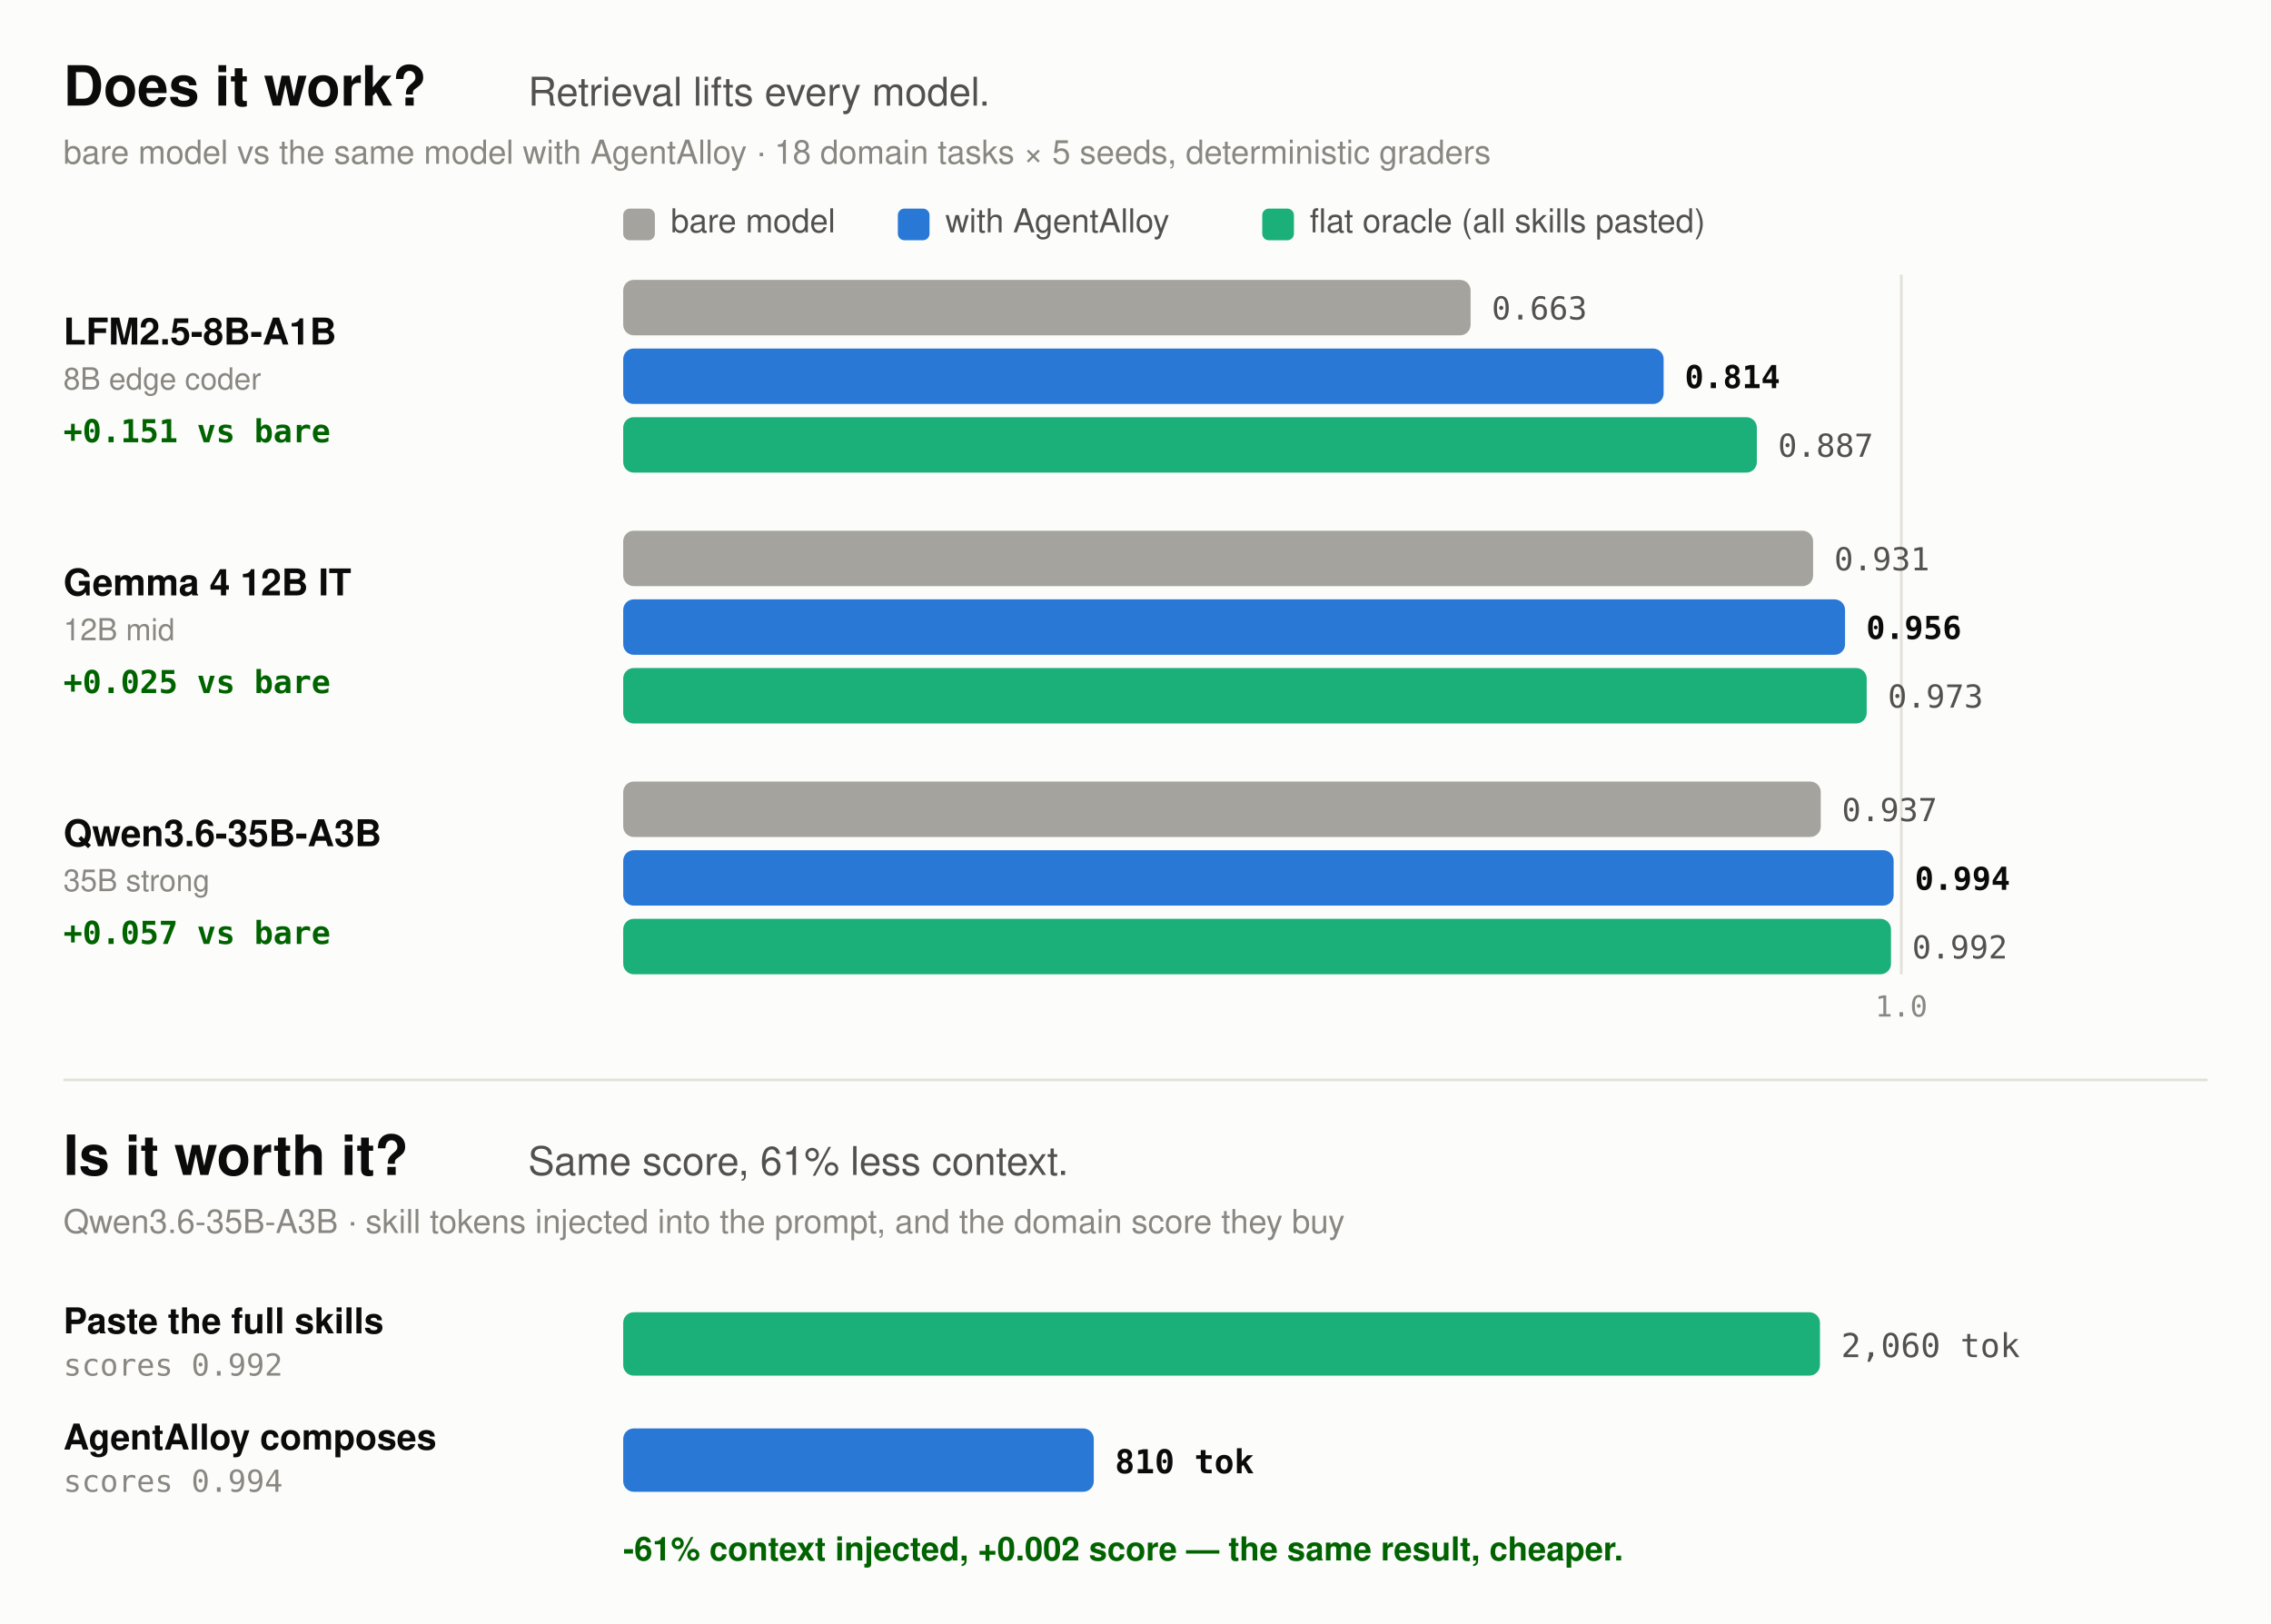
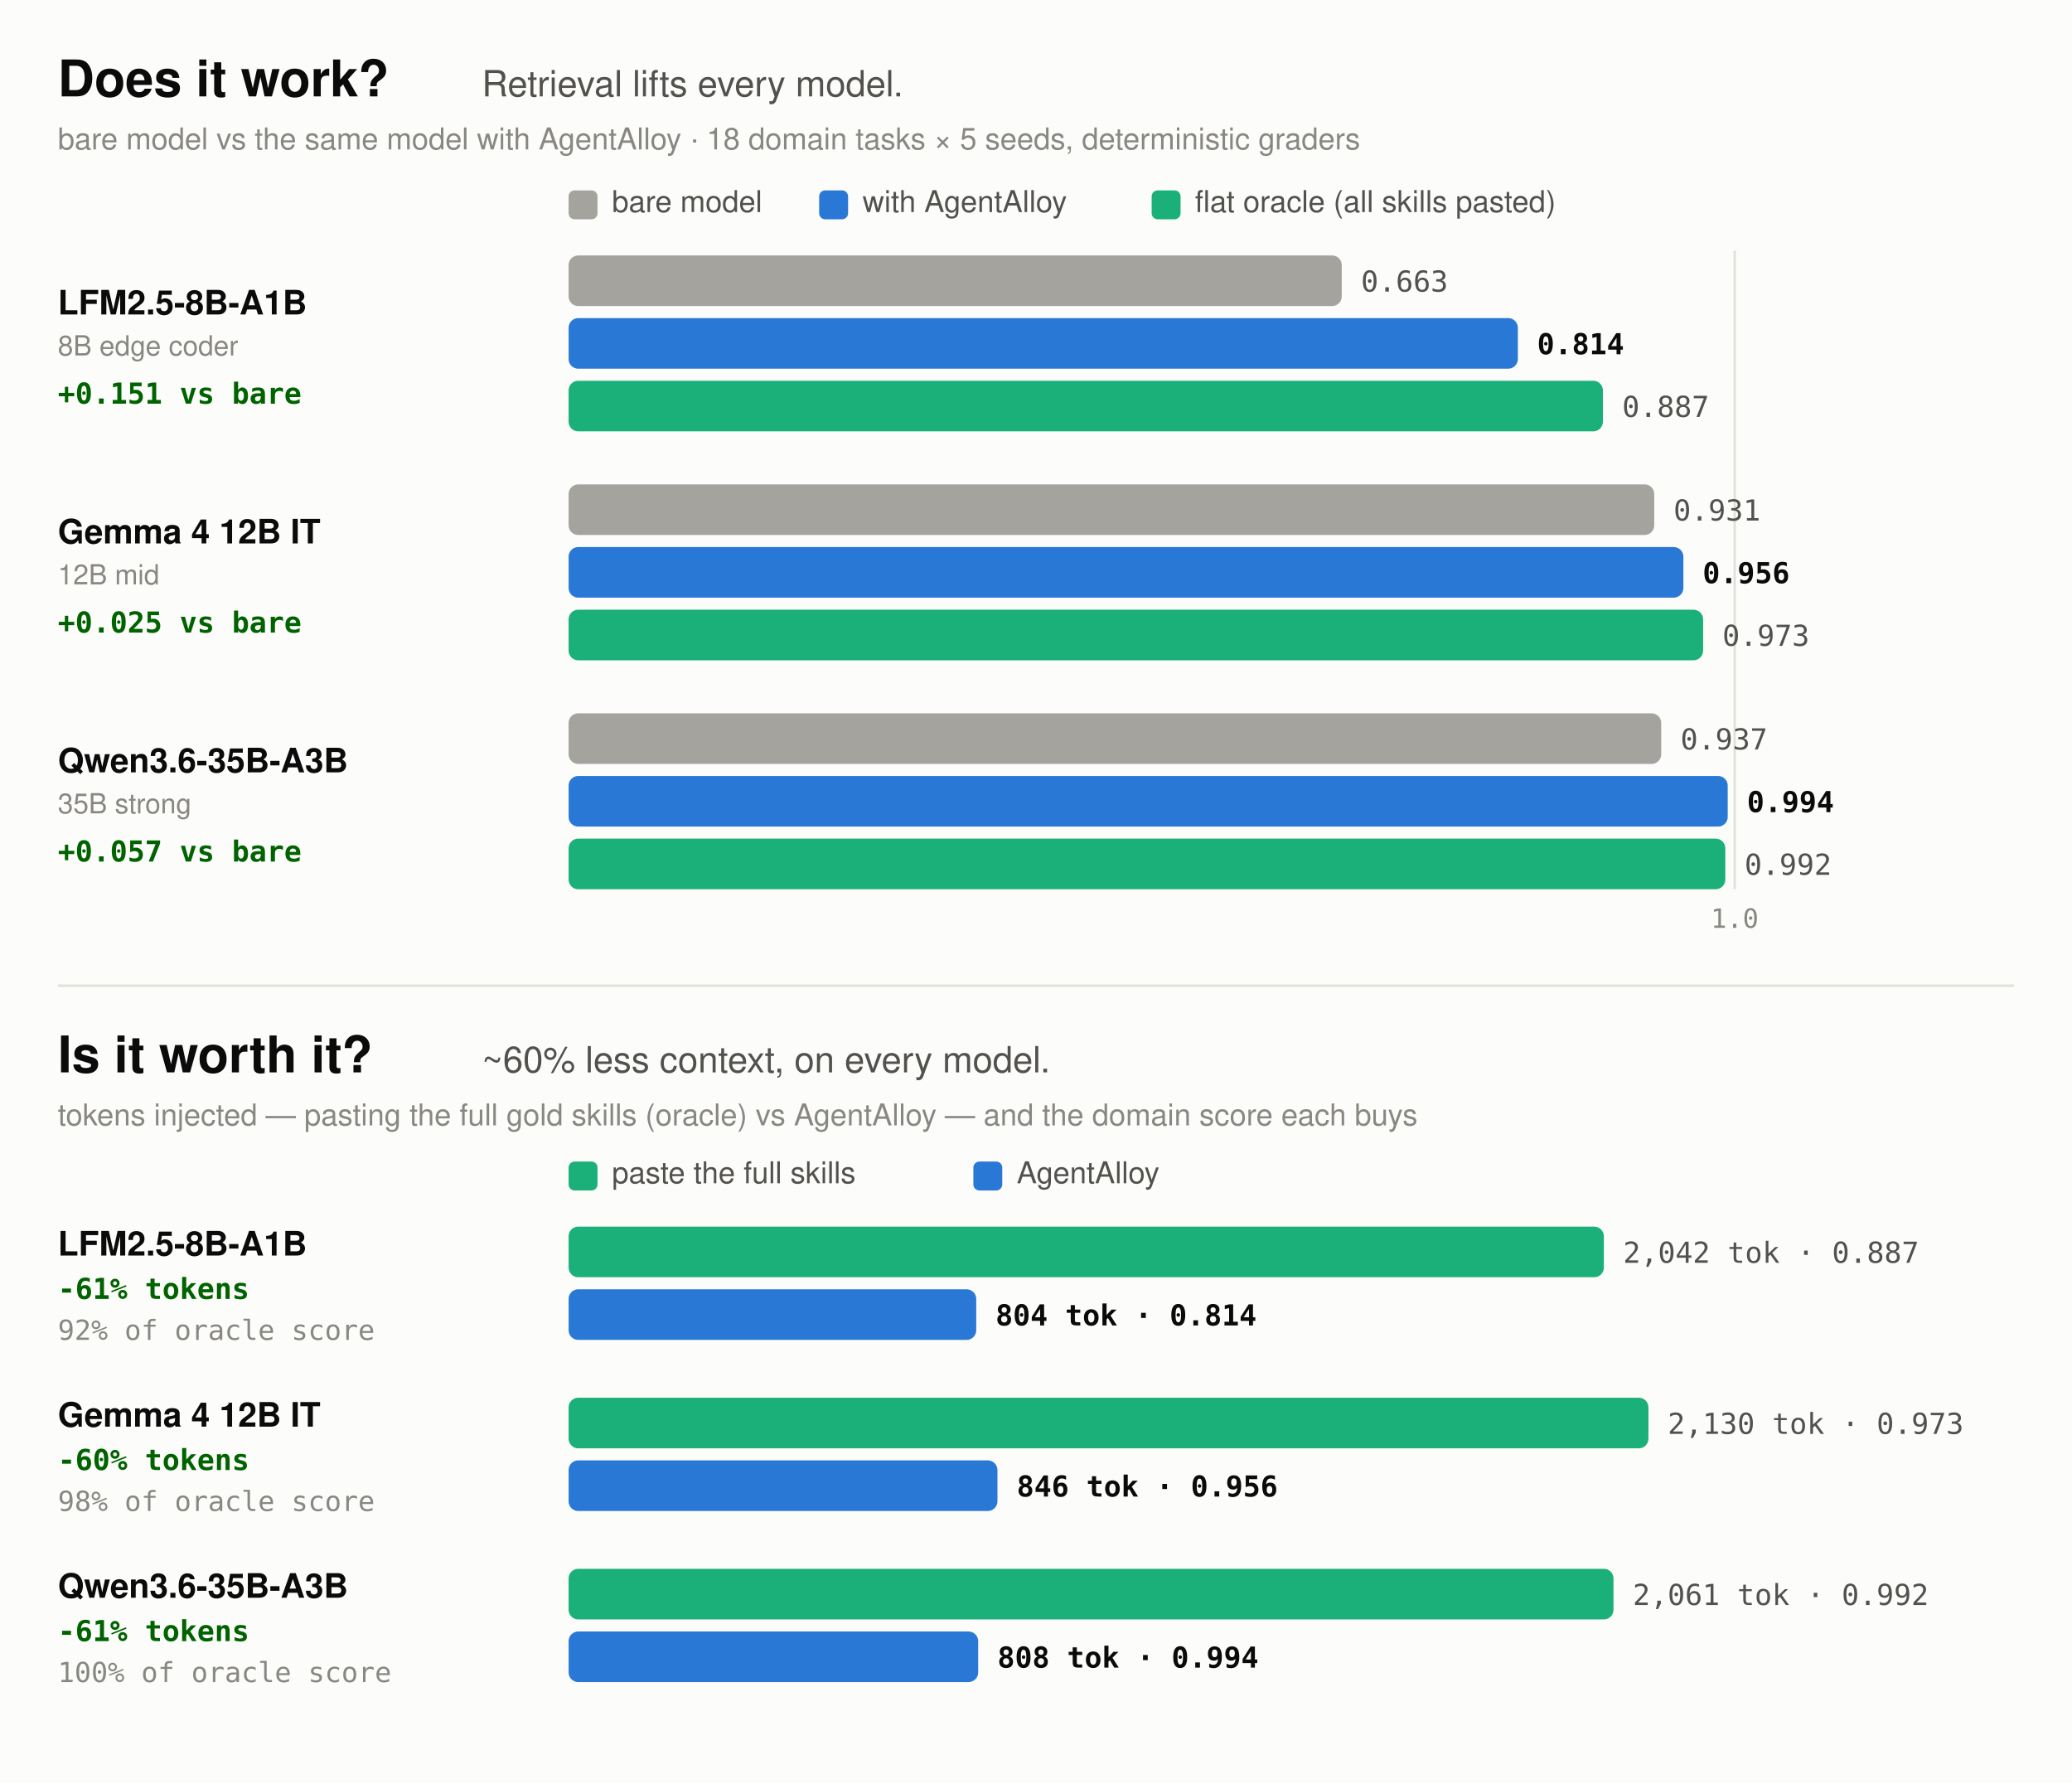
- <svg xmlns="http://www.w3.org/2000/svg" viewBox="0 0 860 615" width="860" height="615" role="img" aria-label="Two panels. Panel one: for an 8B, 12B, and 35B model, three bars each — bare model, with AgentAlloy, and the flat oracle (all gold skills pasted). AgentAlloy lifts every model over bare, most on the 8B (0.663 to 0.814); on the 35B it reaches the oracle (0.994 vs 0.992). Panel two: on the 35B, AgentAlloy scores 0.994 at 810 injected tokens versus the oracle 0.992 at 2,060 tokens for pasting the full skills — the same score at 61% less context.">
-   <rect x="0" y="0" width="860" height="615" fill="#fcfcfb" />
+ <svg xmlns="http://www.w3.org/2000/svg" viewBox="0 0 860 740" width="860" height="740" role="img" aria-label="Two panels. Panel one: for an 8B, 12B, and 35B model, three bars each — bare model, with AgentAlloy, and the flat oracle (all gold skills pasted). AgentAlloy lifts every model over bare, most on the 8B (0.663 to 0.814); on the 35B it reaches the oracle (0.994 vs 0.992). Panel two: for all three models, AgentAlloy injects ~60% fewer tokens than pasting the full gold skills (around 800 tokens vs around 2,000). The 8B keeps 92% of the paste-everything score, the 12B 98%, and the 35B 100% — the same ~60% context cut every time, with near-oracle quality.">
+   <rect x="0" y="0" width="860" height="740" fill="#fcfcfb" />
  <text x="24.0" y="40.0" font-family="system-ui,-apple-system,'Segoe UI',Helvetica,Arial,sans-serif" font-size="21" fill="#0b0b0b" text-anchor="start" font-weight="700" opacity="1.0">Does it work?</text>
  <text x="200.0" y="40.0" font-family="system-ui,-apple-system,'Segoe UI',Helvetica,Arial,sans-serif" font-size="15" fill="#52514e" text-anchor="start" font-weight="400" opacity="1.0">Retrieval lifts every model.</text>
  <text x="24.0" y="62.0" font-family="system-ui,-apple-system,'Segoe UI',Helvetica,Arial,sans-serif" font-size="12.5" fill="#898781" text-anchor="start" font-weight="400" opacity="1.0">bare model vs the same model with AgentAlloy · 18 domain tasks × 5 seeds, deterministic graders</text>
  <rect x="236" y="79" width="12" height="12" rx="2.5" fill="#a5a39d" />
  <text x="254.0" y="88.0" font-family="system-ui,-apple-system,'Segoe UI',Helvetica,Arial,sans-serif" font-size="12.5" fill="#52514e" text-anchor="start" font-weight="400" opacity="1.0">bare model</text>
  <rect x="340" y="79" width="12" height="12" rx="2.5" fill="#2a78d6" />
  <text x="358.0" y="88.0" font-family="system-ui,-apple-system,'Segoe UI',Helvetica,Arial,sans-serif" font-size="12.5" fill="#52514e" text-anchor="start" font-weight="400" opacity="1.0">with AgentAlloy</text>
  <rect x="478" y="79" width="12" height="12" rx="2.5" fill="#1baf7a" />
  <text x="496.0" y="88.0" font-family="system-ui,-apple-system,'Segoe UI',Helvetica,Arial,sans-serif" font-size="12.5" fill="#52514e" text-anchor="start" font-weight="400" opacity="1.0">flat oracle (all skills pasted)</text>
  <line x1="720.0" y1="104" x2="720.0" y2="369" stroke="#e1e0d9" stroke-width="1" />
  <text x="720.0" y="385.0" font-family="ui-monospace,'SF Mono',Menlo,Consolas,monospace" font-size="11" fill="#898781" text-anchor="middle" font-weight="400" opacity="1.0">1.0</text>
  <text x="24.0" y="130.5" font-family="system-ui,-apple-system,'Segoe UI',Helvetica,Arial,sans-serif" font-size="14" fill="#0b0b0b" text-anchor="start" font-weight="650" opacity="1.0">LFM2.5-8B-A1B</text>
  <text x="24.0" y="147.5" font-family="system-ui,-apple-system,'Segoe UI',Helvetica,Arial,sans-serif" font-size="11.5" fill="#898781" text-anchor="start" font-weight="400" opacity="1.0">8B edge coder</text>
  <text x="24.0" y="167.5" font-family="ui-monospace,'SF Mono',Menlo,Consolas,monospace" font-size="12" fill="#006300" text-anchor="start" font-weight="650" opacity="1.0">+0.151 vs bare</text>
  <rect x="236.0" y="106.0" width="320.9" height="21" rx="4" fill="#a5a39d" />
  <text x="564.9" y="121.0" font-family="ui-monospace,'SF Mono',Menlo,Consolas,monospace" font-size="12" fill="#52514e" text-anchor="start" font-weight="400" opacity="1.0">0.663</text>
  <rect x="236.0" y="132.0" width="394.0" height="21" rx="4" fill="#2a78d6" />
  <text x="638.0" y="147.0" font-family="ui-monospace,'SF Mono',Menlo,Consolas,monospace" font-size="12" fill="#0b0b0b" text-anchor="start" font-weight="650" opacity="1.0">0.814</text>
  <rect x="236.0" y="158.0" width="429.3" height="21" rx="4" fill="#1baf7a" />
  <text x="673.3" y="173.0" font-family="ui-monospace,'SF Mono',Menlo,Consolas,monospace" font-size="12" fill="#52514e" text-anchor="start" font-weight="500" opacity="1.0">0.887</text>
  <text x="24.0" y="225.5" font-family="system-ui,-apple-system,'Segoe UI',Helvetica,Arial,sans-serif" font-size="14" fill="#0b0b0b" text-anchor="start" font-weight="650" opacity="1.0">Gemma 4 12B IT</text>
  <text x="24.0" y="242.5" font-family="system-ui,-apple-system,'Segoe UI',Helvetica,Arial,sans-serif" font-size="11.5" fill="#898781" text-anchor="start" font-weight="400" opacity="1.0">12B mid</text>
  <text x="24.0" y="262.5" font-family="ui-monospace,'SF Mono',Menlo,Consolas,monospace" font-size="12" fill="#006300" text-anchor="start" font-weight="650" opacity="1.0">+0.025 vs bare</text>
  <rect x="236.0" y="201.0" width="450.6" height="21" rx="4" fill="#a5a39d" />
  <text x="694.6" y="216.0" font-family="ui-monospace,'SF Mono',Menlo,Consolas,monospace" font-size="12" fill="#52514e" text-anchor="start" font-weight="400" opacity="1.0">0.931</text>
  <rect x="236.0" y="227.0" width="462.7" height="21" rx="4" fill="#2a78d6" />
  <text x="706.7" y="242.0" font-family="ui-monospace,'SF Mono',Menlo,Consolas,monospace" font-size="12" fill="#0b0b0b" text-anchor="start" font-weight="650" opacity="1.0">0.956</text>
  <rect x="236.0" y="253.0" width="470.9" height="21" rx="4" fill="#1baf7a" />
  <text x="714.9" y="268.0" font-family="ui-monospace,'SF Mono',Menlo,Consolas,monospace" font-size="12" fill="#52514e" text-anchor="start" font-weight="500" opacity="1.0">0.973</text>
  <text x="24.0" y="320.5" font-family="system-ui,-apple-system,'Segoe UI',Helvetica,Arial,sans-serif" font-size="14" fill="#0b0b0b" text-anchor="start" font-weight="650" opacity="1.0">Qwen3.6-35B-A3B</text>
  <text x="24.0" y="337.5" font-family="system-ui,-apple-system,'Segoe UI',Helvetica,Arial,sans-serif" font-size="11.5" fill="#898781" text-anchor="start" font-weight="400" opacity="1.0">35B strong</text>
  <text x="24.0" y="357.5" font-family="ui-monospace,'SF Mono',Menlo,Consolas,monospace" font-size="12" fill="#006300" text-anchor="start" font-weight="650" opacity="1.0">+0.057 vs bare</text>
  <rect x="236.0" y="296.0" width="453.5" height="21" rx="4" fill="#a5a39d" />
  <text x="697.5" y="311.0" font-family="ui-monospace,'SF Mono',Menlo,Consolas,monospace" font-size="12" fill="#52514e" text-anchor="start" font-weight="400" opacity="1.0">0.937</text>
  <rect x="236.0" y="322.0" width="481.1" height="21" rx="4" fill="#2a78d6" />
  <text x="725.1" y="337.0" font-family="ui-monospace,'SF Mono',Menlo,Consolas,monospace" font-size="12" fill="#0b0b0b" text-anchor="start" font-weight="650" opacity="1.0">0.994</text>
  <rect x="236.0" y="348.0" width="480.1" height="21" rx="4" fill="#1baf7a" />
  <text x="724.1" y="363.0" font-family="ui-monospace,'SF Mono',Menlo,Consolas,monospace" font-size="12" fill="#52514e" text-anchor="start" font-weight="500" opacity="1.0">0.992</text>
  <line x1="24" y1="409" x2="836" y2="409" stroke="#e1e0d9" stroke-width="1" />
  <text x="24.0" y="445.0" font-family="system-ui,-apple-system,'Segoe UI',Helvetica,Arial,sans-serif" font-size="21" fill="#0b0b0b" text-anchor="start" font-weight="700" opacity="1.0">Is it worth it?</text>
-   <text x="200.0" y="445.0" font-family="system-ui,-apple-system,'Segoe UI',Helvetica,Arial,sans-serif" font-size="15" fill="#52514e" text-anchor="start" font-weight="400" opacity="1.0">Same score, 61% less context.</text>
-   <text x="24.0" y="467.0" font-family="system-ui,-apple-system,'Segoe UI',Helvetica,Arial,sans-serif" font-size="12.5" fill="#898781" text-anchor="start" font-weight="400" opacity="1.0">Qwen3.6-35B-A3B · skill tokens injected into the prompt, and the domain score they buy</text>
-   <text x="24.0" y="505.0" font-family="system-ui,-apple-system,'Segoe UI',Helvetica,Arial,sans-serif" font-size="13.5" fill="#0b0b0b" text-anchor="start" font-weight="550" opacity="1.0">Paste the full skills</text>
-   <text x="24.0" y="521.0" font-family="ui-monospace,'SF Mono',Menlo,Consolas,monospace" font-size="11.5" fill="#898781" text-anchor="start" font-weight="400" opacity="1.0">scores 0.992</text>
-   <rect x="236.0" y="497.0" width="453.2" height="24" rx="4" fill="#1baf7a" />
-   <text x="697.2" y="514.0" font-family="ui-monospace,'SF Mono',Menlo,Consolas,monospace" font-size="12.5" fill="#52514e" text-anchor="start" font-weight="400" opacity="1.0">2,060 tok</text>
-   <text x="24.0" y="549.0" font-family="system-ui,-apple-system,'Segoe UI',Helvetica,Arial,sans-serif" font-size="13.5" fill="#0b0b0b" text-anchor="start" font-weight="650" opacity="1.0">AgentAlloy composes</text>
-   <text x="24.0" y="565.0" font-family="ui-monospace,'SF Mono',Menlo,Consolas,monospace" font-size="11.5" fill="#898781" text-anchor="start" font-weight="400" opacity="1.0">scores 0.994</text>
-   <rect x="236.0" y="541.0" width="178.2" height="24" rx="4" fill="#2a78d6" />
-   <text x="422.2" y="558.0" font-family="ui-monospace,'SF Mono',Menlo,Consolas,monospace" font-size="12.5" fill="#0b0b0b" text-anchor="start" font-weight="650" opacity="1.0">810 tok</text>
-   <text x="236.0" y="591.0" font-family="system-ui,-apple-system,'Segoe UI',Helvetica,Arial,sans-serif" font-size="12.5" fill="#006300" text-anchor="start" font-weight="650" opacity="1.0">-61% context injected, +0.002 score — the same result, cheaper.</text>
+   <text x="200.0" y="445.0" font-family="system-ui,-apple-system,'Segoe UI',Helvetica,Arial,sans-serif" font-size="15" fill="#52514e" text-anchor="start" font-weight="400" opacity="1.0">~60% less context, on every model.</text>
+   <text x="24.0" y="467.0" font-family="system-ui,-apple-system,'Segoe UI',Helvetica,Arial,sans-serif" font-size="12.5" fill="#898781" text-anchor="start" font-weight="400" opacity="1.0">tokens injected — pasting the full gold skills (oracle) vs AgentAlloy — and the domain score each buys</text>
+   <rect x="236" y="482" width="12" height="12" rx="2.5" fill="#1baf7a" />
+   <text x="254.0" y="491.0" font-family="system-ui,-apple-system,'Segoe UI',Helvetica,Arial,sans-serif" font-size="12.5" fill="#52514e" text-anchor="start" font-weight="400" opacity="1.0">paste the full skills</text>
+   <rect x="404" y="482" width="12" height="12" rx="2.5" fill="#2a78d6" />
+   <text x="422.0" y="491.0" font-family="system-ui,-apple-system,'Segoe UI',Helvetica,Arial,sans-serif" font-size="12.5" fill="#52514e" text-anchor="start" font-weight="400" opacity="1.0">AgentAlloy</text>
+   <text x="24.0" y="521.0" font-family="system-ui,-apple-system,'Segoe UI',Helvetica,Arial,sans-serif" font-size="14" fill="#0b0b0b" text-anchor="start" font-weight="650" opacity="1.0">LFM2.5-8B-A1B</text>
+   <text x="24.0" y="539.0" font-family="ui-monospace,'SF Mono',Menlo,Consolas,monospace" font-size="12" fill="#006300" text-anchor="start" font-weight="650" opacity="1.0">-61% tokens</text>
+   <text x="24.0" y="556.0" font-family="ui-monospace,'SF Mono',Menlo,Consolas,monospace" font-size="11.5" fill="#898781" text-anchor="start" font-weight="400" opacity="1.0">92% of oracle score</text>
+   <rect x="236.0" y="509.0" width="429.7" height="21" rx="4" fill="#1baf7a" />
+   <text x="673.7" y="524.0" font-family="ui-monospace,'SF Mono',Menlo,Consolas,monospace" font-size="12" fill="#52514e" text-anchor="start" font-weight="400" opacity="1.0">2,042 tok · 0.887</text>
+   <rect x="236.0" y="535.0" width="169.2" height="21" rx="4" fill="#2a78d6" />
+   <text x="413.2" y="550.0" font-family="ui-monospace,'SF Mono',Menlo,Consolas,monospace" font-size="12" fill="#0b0b0b" text-anchor="start" font-weight="650" opacity="1.0">804 tok · 0.814</text>
+   <text x="24.0" y="592.0" font-family="system-ui,-apple-system,'Segoe UI',Helvetica,Arial,sans-serif" font-size="14" fill="#0b0b0b" text-anchor="start" font-weight="650" opacity="1.0">Gemma 4 12B IT</text>
+   <text x="24.0" y="610.0" font-family="ui-monospace,'SF Mono',Menlo,Consolas,monospace" font-size="12" fill="#006300" text-anchor="start" font-weight="650" opacity="1.0">-60% tokens</text>
+   <text x="24.0" y="627.0" font-family="ui-monospace,'SF Mono',Menlo,Consolas,monospace" font-size="11.5" fill="#898781" text-anchor="start" font-weight="400" opacity="1.0">98% of oracle score</text>
+   <rect x="236.0" y="580.0" width="448.2" height="21" rx="4" fill="#1baf7a" />
+   <text x="692.2" y="595.0" font-family="ui-monospace,'SF Mono',Menlo,Consolas,monospace" font-size="12" fill="#52514e" text-anchor="start" font-weight="400" opacity="1.0">2,130 tok · 0.973</text>
+   <rect x="236.0" y="606.0" width="178.0" height="21" rx="4" fill="#2a78d6" />
+   <text x="422.0" y="621.0" font-family="ui-monospace,'SF Mono',Menlo,Consolas,monospace" font-size="12" fill="#0b0b0b" text-anchor="start" font-weight="650" opacity="1.0">846 tok · 0.956</text>
+   <text x="24.0" y="663.0" font-family="system-ui,-apple-system,'Segoe UI',Helvetica,Arial,sans-serif" font-size="14" fill="#0b0b0b" text-anchor="start" font-weight="650" opacity="1.0">Qwen3.6-35B-A3B</text>
+   <text x="24.0" y="681.0" font-family="ui-monospace,'SF Mono',Menlo,Consolas,monospace" font-size="12" fill="#006300" text-anchor="start" font-weight="650" opacity="1.0">-61% tokens</text>
+   <text x="24.0" y="698.0" font-family="ui-monospace,'SF Mono',Menlo,Consolas,monospace" font-size="11.5" fill="#898781" text-anchor="start" font-weight="400" opacity="1.0">100% of oracle score</text>
+   <rect x="236.0" y="651.0" width="433.7" height="21" rx="4" fill="#1baf7a" />
+   <text x="677.7" y="666.0" font-family="ui-monospace,'SF Mono',Menlo,Consolas,monospace" font-size="12" fill="#52514e" text-anchor="start" font-weight="400" opacity="1.0">2,061 tok · 0.992</text>
+   <rect x="236.0" y="677.0" width="170.0" height="21" rx="4" fill="#2a78d6" />
+   <text x="414.0" y="692.0" font-family="ui-monospace,'SF Mono',Menlo,Consolas,monospace" font-size="12" fill="#0b0b0b" text-anchor="start" font-weight="650" opacity="1.0">808 tok · 0.994</text>
</svg>
